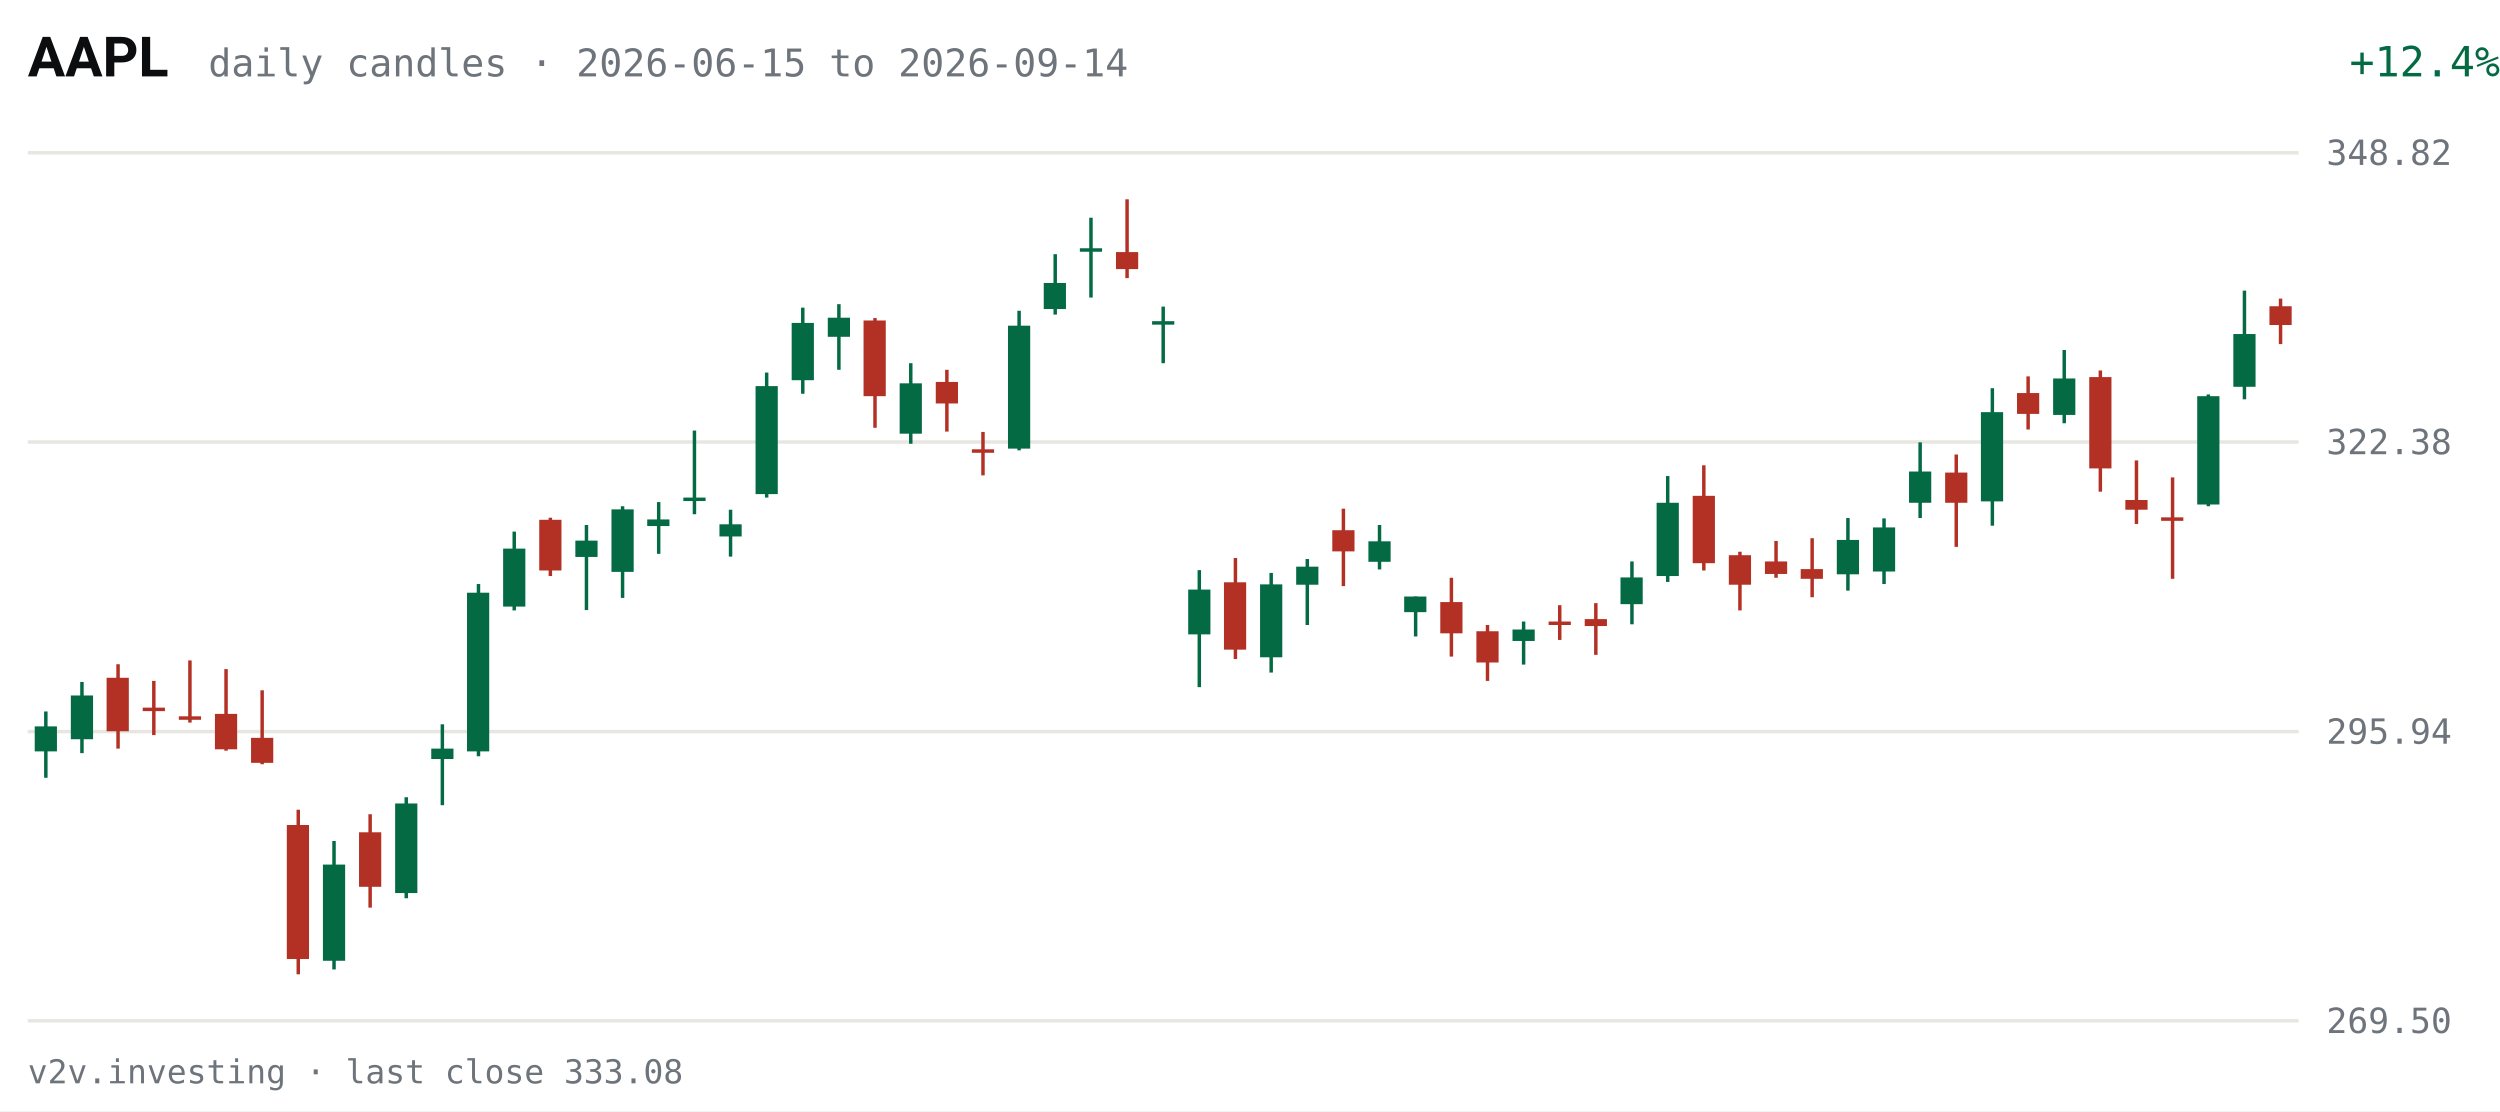
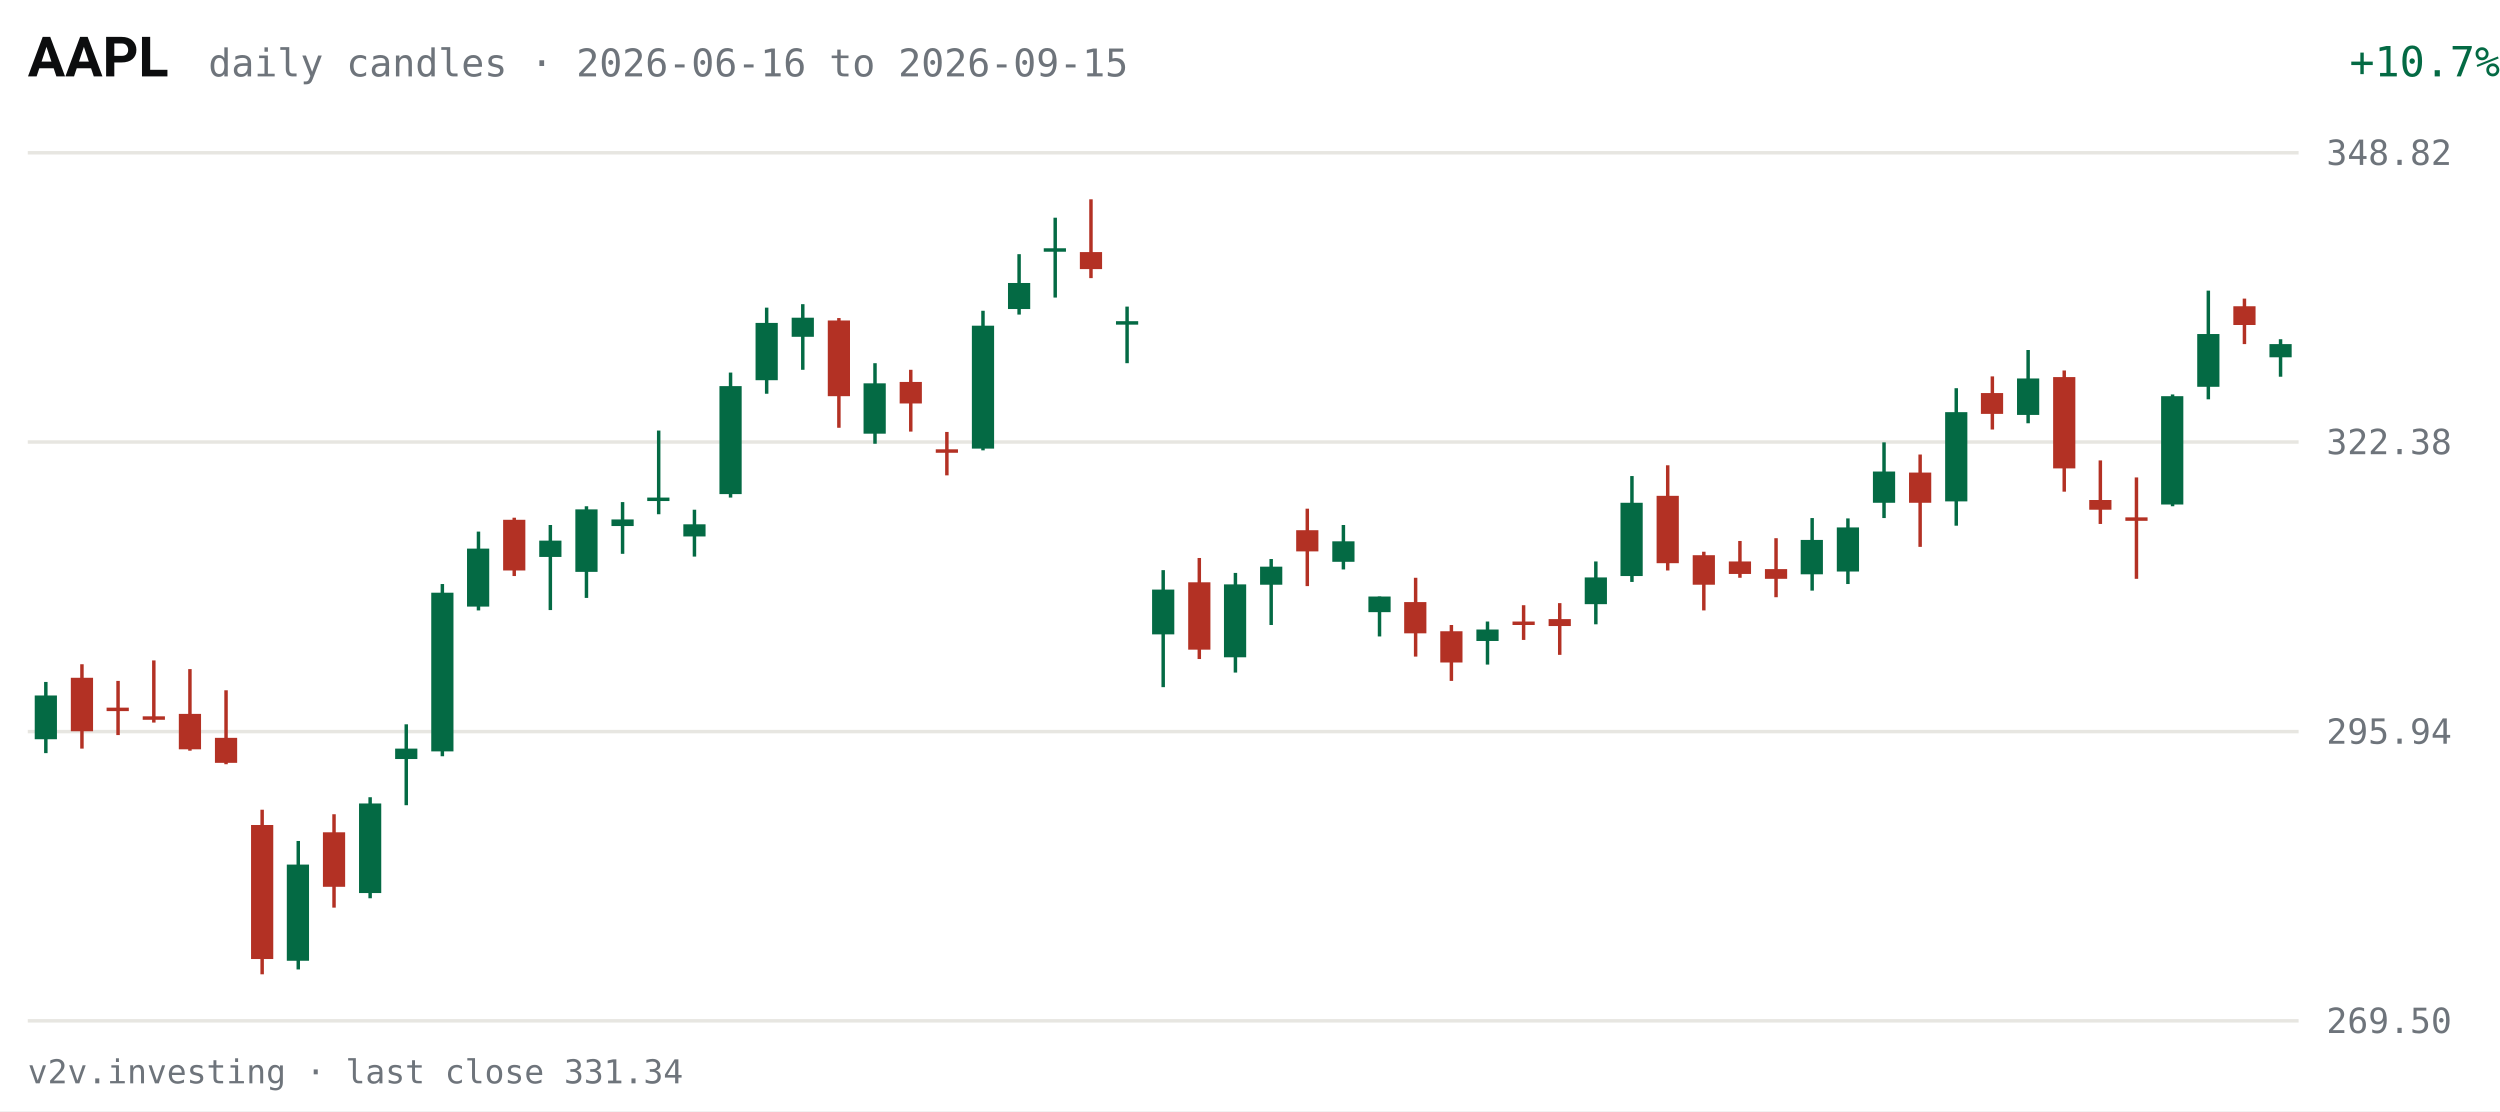
<svg xmlns="http://www.w3.org/2000/svg" viewBox="0 0 720 320" width="720" height="320" role="img" aria-label="AAPL daily candles, last 63 sessions">
  <rect width="720" height="320" fill="#FFFFFF" />
  <text x="8" y="22" fill="#0C0D0E" font-size="16" font-weight="600" font-family="system-ui,-apple-system,Segoe UI,Roboto,sans-serif">AAPL</text>
-   <text x="60" y="22" fill="#6E747B" font-size="11" font-family="ui-monospace,SFMono-Regular,Menlo,Consolas,monospace">daily candles · 2026-06-15 to 2026-09-14</text>
-   <text x="670" y="22" fill="#046A44" font-size="12" text-anchor="end" font-family="ui-monospace,SFMono-Regular,Menlo,Consolas,monospace" transform="translate(50,0)">+12.4%</text>
+   <text x="60" y="22" fill="#6E747B" font-size="11" font-family="ui-monospace,SFMono-Regular,Menlo,Consolas,monospace">daily candles · 2026-06-16 to 2026-09-15</text>
+   <text x="670" y="22" fill="#046A44" font-size="12" text-anchor="end" font-family="ui-monospace,SFMono-Regular,Menlo,Consolas,monospace" transform="translate(50,0)">+10.7%</text>
  <g font-family="ui-monospace,SFMono-Regular,Menlo,Consolas,monospace">
    <line x1="8" y1="294.0" x2="662" y2="294.0" stroke="#E7E6E1" stroke-width="1" />
    <text x="670" y="297.5" fill="#6E747B" font-size="10">269.50</text>
    <line x1="8" y1="210.7" x2="662" y2="210.7" stroke="#E7E6E1" stroke-width="1" />
    <text x="670" y="214.2" fill="#6E747B" font-size="10">295.94</text>
    <line x1="8" y1="127.3" x2="662" y2="127.3" stroke="#E7E6E1" stroke-width="1" />
    <text x="670" y="130.8" fill="#6E747B" font-size="10">322.38</text>
    <line x1="8" y1="44.0" x2="662" y2="44.0" stroke="#E7E6E1" stroke-width="1" />
    <text x="670" y="47.5" fill="#6E747B" font-size="10">348.82</text>
-     <line x1="13.2" y1="204.9" x2="13.2" y2="224.0" stroke="#046A44" stroke-width="1" />
-     <rect x="10.0" y="209.2" width="6.4" height="7.2" fill="#046A44" />
-     <line x1="23.6" y1="196.4" x2="23.6" y2="216.9" stroke="#046A44" stroke-width="1" />
-     <rect x="20.4" y="200.3" width="6.4" height="12.6" fill="#046A44" />
-     <line x1="34.0" y1="191.3" x2="34.0" y2="215.6" stroke="#B33124" stroke-width="1" />
-     <rect x="30.7" y="195.2" width="6.4" height="15.4" fill="#B33124" />
-     <line x1="44.3" y1="196.1" x2="44.3" y2="211.7" stroke="#B33124" stroke-width="1" />
-     <rect x="41.1" y="203.8" width="6.4" height="1.0" fill="#B33124" />
-     <line x1="54.7" y1="190.2" x2="54.7" y2="208.1" stroke="#B33124" stroke-width="1" />
-     <rect x="51.5" y="206.3" width="6.4" height="1.0" fill="#B33124" />
-     <line x1="65.1" y1="192.7" x2="65.1" y2="216.2" stroke="#B33124" stroke-width="1" />
-     <rect x="61.9" y="205.6" width="6.4" height="10.2" fill="#B33124" />
-     <line x1="75.5" y1="198.8" x2="75.5" y2="220.1" stroke="#B33124" stroke-width="1" />
-     <rect x="72.3" y="212.5" width="6.4" height="7.2" fill="#B33124" />
-     <line x1="85.9" y1="233.2" x2="85.9" y2="280.6" stroke="#B33124" stroke-width="1" />
-     <rect x="82.6" y="237.6" width="6.4" height="38.6" fill="#B33124" />
-     <line x1="96.2" y1="242.2" x2="96.2" y2="279.2" stroke="#046A44" stroke-width="1" />
-     <rect x="93.0" y="249.0" width="6.4" height="27.7" fill="#046A44" />
-     <line x1="106.6" y1="234.5" x2="106.6" y2="261.4" stroke="#B33124" stroke-width="1" />
-     <rect x="103.4" y="239.7" width="6.4" height="15.7" fill="#B33124" />
-     <line x1="117.0" y1="229.6" x2="117.0" y2="258.7" stroke="#046A44" stroke-width="1" />
-     <rect x="113.8" y="231.4" width="6.4" height="25.8" fill="#046A44" />
-     <line x1="127.4" y1="208.6" x2="127.4" y2="231.9" stroke="#046A44" stroke-width="1" />
-     <rect x="124.2" y="215.6" width="6.4" height="3.0" fill="#046A44" />
-     <line x1="137.8" y1="168.2" x2="137.8" y2="217.8" stroke="#046A44" stroke-width="1" />
-     <rect x="134.5" y="170.7" width="6.4" height="45.7" fill="#046A44" />
-     <line x1="148.1" y1="153.1" x2="148.1" y2="175.8" stroke="#046A44" stroke-width="1" />
-     <rect x="144.9" y="158.0" width="6.4" height="16.7" fill="#046A44" />
-     <line x1="158.5" y1="149.1" x2="158.5" y2="165.9" stroke="#B33124" stroke-width="1" />
-     <rect x="155.3" y="149.7" width="6.4" height="14.6" fill="#B33124" />
-     <line x1="168.9" y1="151.2" x2="168.9" y2="175.7" stroke="#046A44" stroke-width="1" />
-     <rect x="165.7" y="155.7" width="6.4" height="4.7" fill="#046A44" />
-     <line x1="179.3" y1="145.8" x2="179.3" y2="172.2" stroke="#046A44" stroke-width="1" />
-     <rect x="176.1" y="146.7" width="6.4" height="18.0" fill="#046A44" />
-     <line x1="189.7" y1="144.6" x2="189.7" y2="159.5" stroke="#046A44" stroke-width="1" />
-     <rect x="186.4" y="149.6" width="6.4" height="1.9" fill="#046A44" />
-     <line x1="200.0" y1="124.0" x2="200.0" y2="148.1" stroke="#046A44" stroke-width="1" />
-     <rect x="196.8" y="143.3" width="6.4" height="1.0" fill="#046A44" />
-     <line x1="210.4" y1="146.8" x2="210.4" y2="160.3" stroke="#046A44" stroke-width="1" />
-     <rect x="207.2" y="151.0" width="6.4" height="3.5" fill="#046A44" />
-     <line x1="220.8" y1="107.3" x2="220.8" y2="143.3" stroke="#046A44" stroke-width="1" />
-     <rect x="217.6" y="111.2" width="6.4" height="31.1" fill="#046A44" />
-     <line x1="231.2" y1="88.6" x2="231.2" y2="113.4" stroke="#046A44" stroke-width="1" />
-     <rect x="228.0" y="93.0" width="6.4" height="16.5" fill="#046A44" />
-     <line x1="241.6" y1="87.6" x2="241.6" y2="106.5" stroke="#046A44" stroke-width="1" />
-     <rect x="238.4" y="91.5" width="6.4" height="5.5" fill="#046A44" />
-     <line x1="252.0" y1="91.6" x2="252.0" y2="123.2" stroke="#B33124" stroke-width="1" />
-     <rect x="248.7" y="92.3" width="6.4" height="21.8" fill="#B33124" />
-     <line x1="262.3" y1="104.6" x2="262.3" y2="127.8" stroke="#046A44" stroke-width="1" />
-     <rect x="259.1" y="110.4" width="6.4" height="14.5" fill="#046A44" />
-     <line x1="272.7" y1="106.5" x2="272.7" y2="124.3" stroke="#B33124" stroke-width="1" />
-     <rect x="269.5" y="110.0" width="6.4" height="6.2" fill="#B33124" />
-     <line x1="283.1" y1="124.4" x2="283.1" y2="136.9" stroke="#B33124" stroke-width="1" />
-     <rect x="279.9" y="129.4" width="6.4" height="1.0" fill="#B33124" />
-     <line x1="293.5" y1="89.5" x2="293.5" y2="129.7" stroke="#046A44" stroke-width="1" />
-     <rect x="290.3" y="93.8" width="6.4" height="35.4" fill="#046A44" />
-     <line x1="303.9" y1="73.2" x2="303.9" y2="90.6" stroke="#046A44" stroke-width="1" />
-     <rect x="300.6" y="81.5" width="6.4" height="7.5" fill="#046A44" />
-     <line x1="314.2" y1="62.7" x2="314.2" y2="85.7" stroke="#046A44" stroke-width="1" />
-     <rect x="311.0" y="71.5" width="6.4" height="1.0" fill="#046A44" />
-     <line x1="324.6" y1="57.4" x2="324.6" y2="80.1" stroke="#B33124" stroke-width="1" />
-     <rect x="321.4" y="72.6" width="6.4" height="4.9" fill="#B33124" />
-     <line x1="335.0" y1="88.3" x2="335.0" y2="104.6" stroke="#046A44" stroke-width="1" />
-     <rect x="331.8" y="92.5" width="6.4" height="1.0" fill="#046A44" />
-     <line x1="345.4" y1="164.2" x2="345.4" y2="197.9" stroke="#046A44" stroke-width="1" />
-     <rect x="342.2" y="169.8" width="6.4" height="12.9" fill="#046A44" />
-     <line x1="355.8" y1="160.7" x2="355.8" y2="189.8" stroke="#B33124" stroke-width="1" />
-     <rect x="352.5" y="167.7" width="6.4" height="19.4" fill="#B33124" />
-     <line x1="366.1" y1="165.0" x2="366.1" y2="193.7" stroke="#046A44" stroke-width="1" />
-     <rect x="362.9" y="168.3" width="6.4" height="21.0" fill="#046A44" />
-     <line x1="376.5" y1="161.0" x2="376.5" y2="180.0" stroke="#046A44" stroke-width="1" />
-     <rect x="373.3" y="163.2" width="6.4" height="5.2" fill="#046A44" />
-     <line x1="386.9" y1="146.5" x2="386.9" y2="168.8" stroke="#B33124" stroke-width="1" />
-     <rect x="383.7" y="152.7" width="6.4" height="6.1" fill="#B33124" />
-     <line x1="397.3" y1="151.2" x2="397.3" y2="164.0" stroke="#046A44" stroke-width="1" />
-     <rect x="394.1" y="155.9" width="6.4" height="5.9" fill="#046A44" />
-     <line x1="407.7" y1="171.8" x2="407.7" y2="183.3" stroke="#046A44" stroke-width="1" />
-     <rect x="404.4" y="171.8" width="6.4" height="4.5" fill="#046A44" />
-     <line x1="418.0" y1="166.4" x2="418.0" y2="189.1" stroke="#B33124" stroke-width="1" />
-     <rect x="414.8" y="173.4" width="6.4" height="9.0" fill="#B33124" />
-     <line x1="428.4" y1="180.0" x2="428.4" y2="196.1" stroke="#B33124" stroke-width="1" />
-     <rect x="425.2" y="181.8" width="6.4" height="9.0" fill="#B33124" />
-     <line x1="438.8" y1="179.0" x2="438.8" y2="191.4" stroke="#046A44" stroke-width="1" />
-     <rect x="435.6" y="181.3" width="6.4" height="3.3" fill="#046A44" />
-     <line x1="449.2" y1="174.3" x2="449.2" y2="184.3" stroke="#B33124" stroke-width="1" />
-     <rect x="446.0" y="179.0" width="6.4" height="1.0" fill="#B33124" />
-     <line x1="459.6" y1="173.7" x2="459.6" y2="188.6" stroke="#B33124" stroke-width="1" />
-     <rect x="456.4" y="178.3" width="6.4" height="2.0" fill="#B33124" />
-     <line x1="470.0" y1="161.7" x2="470.0" y2="179.8" stroke="#046A44" stroke-width="1" />
-     <rect x="466.7" y="166.3" width="6.4" height="7.7" fill="#046A44" />
-     <line x1="480.3" y1="137.1" x2="480.3" y2="167.6" stroke="#046A44" stroke-width="1" />
-     <rect x="477.1" y="144.8" width="6.4" height="21.1" fill="#046A44" />
-     <line x1="490.7" y1="134.0" x2="490.7" y2="164.3" stroke="#B33124" stroke-width="1" />
-     <rect x="487.5" y="142.8" width="6.4" height="19.4" fill="#B33124" />
-     <line x1="501.1" y1="158.9" x2="501.1" y2="175.8" stroke="#B33124" stroke-width="1" />
-     <rect x="497.9" y="159.9" width="6.4" height="8.5" fill="#B33124" />
-     <line x1="511.5" y1="155.8" x2="511.5" y2="166.4" stroke="#B33124" stroke-width="1" />
-     <rect x="508.3" y="161.7" width="6.4" height="3.6" fill="#B33124" />
-     <line x1="521.9" y1="155.0" x2="521.9" y2="172.0" stroke="#B33124" stroke-width="1" />
-     <rect x="518.6" y="163.9" width="6.4" height="2.8" fill="#B33124" />
-     <line x1="532.2" y1="149.2" x2="532.2" y2="170.1" stroke="#046A44" stroke-width="1" />
-     <rect x="529.0" y="155.5" width="6.4" height="9.9" fill="#046A44" />
-     <line x1="542.6" y1="149.3" x2="542.6" y2="168.2" stroke="#046A44" stroke-width="1" />
-     <rect x="539.4" y="151.9" width="6.4" height="12.7" fill="#046A44" />
-     <line x1="553.0" y1="127.4" x2="553.0" y2="149.2" stroke="#046A44" stroke-width="1" />
-     <rect x="549.8" y="135.8" width="6.4" height="9.0" fill="#046A44" />
-     <line x1="563.4" y1="130.9" x2="563.4" y2="157.5" stroke="#B33124" stroke-width="1" />
-     <rect x="560.2" y="136.1" width="6.4" height="8.7" fill="#B33124" />
-     <line x1="573.8" y1="111.8" x2="573.8" y2="151.4" stroke="#046A44" stroke-width="1" />
-     <rect x="570.5" y="118.7" width="6.4" height="25.7" fill="#046A44" />
-     <line x1="584.1" y1="108.4" x2="584.1" y2="123.7" stroke="#B33124" stroke-width="1" />
-     <rect x="580.9" y="113.2" width="6.4" height="6.0" fill="#B33124" />
-     <line x1="594.5" y1="100.8" x2="594.5" y2="121.9" stroke="#046A44" stroke-width="1" />
-     <rect x="591.3" y="109.0" width="6.4" height="10.5" fill="#046A44" />
-     <line x1="604.9" y1="106.7" x2="604.9" y2="141.6" stroke="#B33124" stroke-width="1" />
-     <rect x="601.7" y="108.6" width="6.4" height="26.3" fill="#B33124" />
-     <line x1="615.3" y1="132.6" x2="615.3" y2="150.9" stroke="#B33124" stroke-width="1" />
-     <rect x="612.1" y="144.0" width="6.4" height="2.8" fill="#B33124" />
-     <line x1="625.7" y1="137.5" x2="625.7" y2="166.7" stroke="#B33124" stroke-width="1" />
-     <rect x="622.4" y="149.0" width="6.4" height="1.0" fill="#B33124" />
-     <line x1="636.0" y1="113.6" x2="636.0" y2="145.8" stroke="#046A44" stroke-width="1" />
-     <rect x="632.8" y="114.1" width="6.4" height="31.2" fill="#046A44" />
-     <line x1="646.4" y1="83.7" x2="646.4" y2="115.0" stroke="#046A44" stroke-width="1" />
-     <rect x="643.2" y="96.2" width="6.4" height="15.2" fill="#046A44" />
-     <line x1="656.8" y1="86.0" x2="656.8" y2="99.1" stroke="#B33124" stroke-width="1" />
-     <rect x="653.6" y="88.2" width="6.4" height="5.4" fill="#B33124" />
+     <line x1="13.2" y1="196.4" x2="13.2" y2="216.9" stroke="#046A44" stroke-width="1" />
+     <rect x="10.0" y="200.3" width="6.4" height="12.6" fill="#046A44" />
+     <line x1="23.6" y1="191.3" x2="23.6" y2="215.6" stroke="#B33124" stroke-width="1" />
+     <rect x="20.4" y="195.2" width="6.4" height="15.4" fill="#B33124" />
+     <line x1="34.0" y1="196.1" x2="34.0" y2="211.7" stroke="#B33124" stroke-width="1" />
+     <rect x="30.7" y="203.8" width="6.4" height="1.0" fill="#B33124" />
+     <line x1="44.3" y1="190.2" x2="44.3" y2="208.1" stroke="#B33124" stroke-width="1" />
+     <rect x="41.1" y="206.3" width="6.4" height="1.0" fill="#B33124" />
+     <line x1="54.7" y1="192.7" x2="54.7" y2="216.2" stroke="#B33124" stroke-width="1" />
+     <rect x="51.5" y="205.6" width="6.4" height="10.2" fill="#B33124" />
+     <line x1="65.1" y1="198.8" x2="65.1" y2="220.1" stroke="#B33124" stroke-width="1" />
+     <rect x="61.9" y="212.5" width="6.4" height="7.2" fill="#B33124" />
+     <line x1="75.5" y1="233.2" x2="75.5" y2="280.6" stroke="#B33124" stroke-width="1" />
+     <rect x="72.3" y="237.6" width="6.4" height="38.6" fill="#B33124" />
+     <line x1="85.9" y1="242.2" x2="85.9" y2="279.2" stroke="#046A44" stroke-width="1" />
+     <rect x="82.6" y="249.0" width="6.4" height="27.7" fill="#046A44" />
+     <line x1="96.2" y1="234.5" x2="96.2" y2="261.4" stroke="#B33124" stroke-width="1" />
+     <rect x="93.0" y="239.7" width="6.4" height="15.7" fill="#B33124" />
+     <line x1="106.6" y1="229.6" x2="106.6" y2="258.7" stroke="#046A44" stroke-width="1" />
+     <rect x="103.4" y="231.4" width="6.4" height="25.8" fill="#046A44" />
+     <line x1="117.0" y1="208.6" x2="117.0" y2="231.9" stroke="#046A44" stroke-width="1" />
+     <rect x="113.8" y="215.6" width="6.4" height="3.0" fill="#046A44" />
+     <line x1="127.4" y1="168.2" x2="127.4" y2="217.8" stroke="#046A44" stroke-width="1" />
+     <rect x="124.2" y="170.7" width="6.4" height="45.7" fill="#046A44" />
+     <line x1="137.8" y1="153.1" x2="137.8" y2="175.8" stroke="#046A44" stroke-width="1" />
+     <rect x="134.5" y="158.0" width="6.4" height="16.7" fill="#046A44" />
+     <line x1="148.1" y1="149.1" x2="148.1" y2="165.9" stroke="#B33124" stroke-width="1" />
+     <rect x="144.9" y="149.7" width="6.4" height="14.6" fill="#B33124" />
+     <line x1="158.5" y1="151.2" x2="158.5" y2="175.7" stroke="#046A44" stroke-width="1" />
+     <rect x="155.3" y="155.7" width="6.4" height="4.7" fill="#046A44" />
+     <line x1="168.9" y1="145.8" x2="168.9" y2="172.2" stroke="#046A44" stroke-width="1" />
+     <rect x="165.7" y="146.7" width="6.4" height="18.0" fill="#046A44" />
+     <line x1="179.3" y1="144.6" x2="179.3" y2="159.5" stroke="#046A44" stroke-width="1" />
+     <rect x="176.1" y="149.6" width="6.4" height="1.9" fill="#046A44" />
+     <line x1="189.7" y1="124.0" x2="189.7" y2="148.1" stroke="#046A44" stroke-width="1" />
+     <rect x="186.4" y="143.3" width="6.4" height="1.0" fill="#046A44" />
+     <line x1="200.0" y1="146.8" x2="200.0" y2="160.3" stroke="#046A44" stroke-width="1" />
+     <rect x="196.8" y="151.0" width="6.4" height="3.5" fill="#046A44" />
+     <line x1="210.4" y1="107.3" x2="210.4" y2="143.3" stroke="#046A44" stroke-width="1" />
+     <rect x="207.2" y="111.2" width="6.4" height="31.1" fill="#046A44" />
+     <line x1="220.8" y1="88.6" x2="220.8" y2="113.4" stroke="#046A44" stroke-width="1" />
+     <rect x="217.6" y="93.0" width="6.4" height="16.5" fill="#046A44" />
+     <line x1="231.2" y1="87.6" x2="231.2" y2="106.5" stroke="#046A44" stroke-width="1" />
+     <rect x="228.0" y="91.5" width="6.4" height="5.5" fill="#046A44" />
+     <line x1="241.6" y1="91.6" x2="241.6" y2="123.2" stroke="#B33124" stroke-width="1" />
+     <rect x="238.4" y="92.3" width="6.4" height="21.8" fill="#B33124" />
+     <line x1="252.0" y1="104.6" x2="252.0" y2="127.8" stroke="#046A44" stroke-width="1" />
+     <rect x="248.7" y="110.4" width="6.4" height="14.5" fill="#046A44" />
+     <line x1="262.3" y1="106.5" x2="262.3" y2="124.3" stroke="#B33124" stroke-width="1" />
+     <rect x="259.1" y="110.0" width="6.4" height="6.2" fill="#B33124" />
+     <line x1="272.7" y1="124.4" x2="272.7" y2="136.9" stroke="#B33124" stroke-width="1" />
+     <rect x="269.5" y="129.4" width="6.4" height="1.0" fill="#B33124" />
+     <line x1="283.1" y1="89.5" x2="283.1" y2="129.7" stroke="#046A44" stroke-width="1" />
+     <rect x="279.9" y="93.8" width="6.4" height="35.4" fill="#046A44" />
+     <line x1="293.5" y1="73.2" x2="293.5" y2="90.6" stroke="#046A44" stroke-width="1" />
+     <rect x="290.3" y="81.5" width="6.4" height="7.5" fill="#046A44" />
+     <line x1="303.9" y1="62.7" x2="303.9" y2="85.7" stroke="#046A44" stroke-width="1" />
+     <rect x="300.6" y="71.5" width="6.4" height="1.0" fill="#046A44" />
+     <line x1="314.2" y1="57.4" x2="314.2" y2="80.1" stroke="#B33124" stroke-width="1" />
+     <rect x="311.0" y="72.6" width="6.4" height="4.9" fill="#B33124" />
+     <line x1="324.6" y1="88.3" x2="324.6" y2="104.6" stroke="#046A44" stroke-width="1" />
+     <rect x="321.4" y="92.5" width="6.4" height="1.0" fill="#046A44" />
+     <line x1="335.0" y1="164.2" x2="335.0" y2="197.9" stroke="#046A44" stroke-width="1" />
+     <rect x="331.8" y="169.8" width="6.4" height="12.9" fill="#046A44" />
+     <line x1="345.4" y1="160.7" x2="345.4" y2="189.8" stroke="#B33124" stroke-width="1" />
+     <rect x="342.2" y="167.7" width="6.4" height="19.4" fill="#B33124" />
+     <line x1="355.8" y1="165.0" x2="355.8" y2="193.7" stroke="#046A44" stroke-width="1" />
+     <rect x="352.5" y="168.3" width="6.4" height="21.0" fill="#046A44" />
+     <line x1="366.1" y1="161.0" x2="366.1" y2="180.0" stroke="#046A44" stroke-width="1" />
+     <rect x="362.9" y="163.2" width="6.4" height="5.2" fill="#046A44" />
+     <line x1="376.5" y1="146.5" x2="376.5" y2="168.8" stroke="#B33124" stroke-width="1" />
+     <rect x="373.3" y="152.7" width="6.4" height="6.1" fill="#B33124" />
+     <line x1="386.9" y1="151.2" x2="386.9" y2="164.0" stroke="#046A44" stroke-width="1" />
+     <rect x="383.7" y="155.9" width="6.4" height="5.9" fill="#046A44" />
+     <line x1="397.3" y1="171.8" x2="397.3" y2="183.3" stroke="#046A44" stroke-width="1" />
+     <rect x="394.1" y="171.8" width="6.4" height="4.5" fill="#046A44" />
+     <line x1="407.7" y1="166.4" x2="407.7" y2="189.1" stroke="#B33124" stroke-width="1" />
+     <rect x="404.4" y="173.4" width="6.4" height="9.0" fill="#B33124" />
+     <line x1="418.0" y1="180.0" x2="418.0" y2="196.1" stroke="#B33124" stroke-width="1" />
+     <rect x="414.8" y="181.8" width="6.4" height="9.0" fill="#B33124" />
+     <line x1="428.4" y1="179.0" x2="428.4" y2="191.4" stroke="#046A44" stroke-width="1" />
+     <rect x="425.2" y="181.3" width="6.4" height="3.3" fill="#046A44" />
+     <line x1="438.8" y1="174.3" x2="438.8" y2="184.3" stroke="#B33124" stroke-width="1" />
+     <rect x="435.6" y="179.0" width="6.4" height="1.0" fill="#B33124" />
+     <line x1="449.2" y1="173.7" x2="449.2" y2="188.6" stroke="#B33124" stroke-width="1" />
+     <rect x="446.0" y="178.3" width="6.4" height="2.0" fill="#B33124" />
+     <line x1="459.6" y1="161.7" x2="459.6" y2="179.8" stroke="#046A44" stroke-width="1" />
+     <rect x="456.4" y="166.3" width="6.4" height="7.7" fill="#046A44" />
+     <line x1="470.0" y1="137.1" x2="470.0" y2="167.6" stroke="#046A44" stroke-width="1" />
+     <rect x="466.7" y="144.8" width="6.4" height="21.1" fill="#046A44" />
+     <line x1="480.3" y1="134.0" x2="480.3" y2="164.3" stroke="#B33124" stroke-width="1" />
+     <rect x="477.1" y="142.8" width="6.4" height="19.4" fill="#B33124" />
+     <line x1="490.7" y1="158.9" x2="490.7" y2="175.8" stroke="#B33124" stroke-width="1" />
+     <rect x="487.5" y="159.9" width="6.4" height="8.5" fill="#B33124" />
+     <line x1="501.1" y1="155.8" x2="501.1" y2="166.4" stroke="#B33124" stroke-width="1" />
+     <rect x="497.9" y="161.7" width="6.4" height="3.6" fill="#B33124" />
+     <line x1="511.5" y1="155.0" x2="511.5" y2="172.0" stroke="#B33124" stroke-width="1" />
+     <rect x="508.3" y="163.9" width="6.4" height="2.8" fill="#B33124" />
+     <line x1="521.9" y1="149.2" x2="521.9" y2="170.1" stroke="#046A44" stroke-width="1" />
+     <rect x="518.6" y="155.5" width="6.4" height="9.9" fill="#046A44" />
+     <line x1="532.2" y1="149.3" x2="532.2" y2="168.2" stroke="#046A44" stroke-width="1" />
+     <rect x="529.0" y="151.9" width="6.4" height="12.7" fill="#046A44" />
+     <line x1="542.6" y1="127.4" x2="542.6" y2="149.2" stroke="#046A44" stroke-width="1" />
+     <rect x="539.4" y="135.8" width="6.4" height="9.0" fill="#046A44" />
+     <line x1="553.0" y1="130.9" x2="553.0" y2="157.5" stroke="#B33124" stroke-width="1" />
+     <rect x="549.8" y="136.1" width="6.4" height="8.7" fill="#B33124" />
+     <line x1="563.4" y1="111.8" x2="563.4" y2="151.4" stroke="#046A44" stroke-width="1" />
+     <rect x="560.2" y="118.7" width="6.4" height="25.7" fill="#046A44" />
+     <line x1="573.8" y1="108.4" x2="573.8" y2="123.7" stroke="#B33124" stroke-width="1" />
+     <rect x="570.5" y="113.2" width="6.4" height="6.0" fill="#B33124" />
+     <line x1="584.1" y1="100.8" x2="584.1" y2="121.9" stroke="#046A44" stroke-width="1" />
+     <rect x="580.9" y="109.0" width="6.4" height="10.5" fill="#046A44" />
+     <line x1="594.5" y1="106.7" x2="594.5" y2="141.6" stroke="#B33124" stroke-width="1" />
+     <rect x="591.3" y="108.6" width="6.4" height="26.3" fill="#B33124" />
+     <line x1="604.9" y1="132.6" x2="604.9" y2="150.9" stroke="#B33124" stroke-width="1" />
+     <rect x="601.7" y="144.0" width="6.4" height="2.8" fill="#B33124" />
+     <line x1="615.3" y1="137.5" x2="615.3" y2="166.7" stroke="#B33124" stroke-width="1" />
+     <rect x="612.1" y="149.0" width="6.4" height="1.0" fill="#B33124" />
+     <line x1="625.7" y1="113.6" x2="625.7" y2="145.8" stroke="#046A44" stroke-width="1" />
+     <rect x="622.4" y="114.1" width="6.4" height="31.2" fill="#046A44" />
+     <line x1="636.0" y1="83.7" x2="636.0" y2="115.0" stroke="#046A44" stroke-width="1" />
+     <rect x="632.8" y="96.2" width="6.4" height="15.2" fill="#046A44" />
+     <line x1="646.4" y1="86.0" x2="646.4" y2="99.1" stroke="#B33124" stroke-width="1" />
+     <rect x="643.2" y="88.2" width="6.4" height="5.4" fill="#B33124" />
+     <line x1="656.8" y1="97.7" x2="656.8" y2="108.5" stroke="#046A44" stroke-width="1" />
+     <rect x="653.6" y="99.1" width="6.4" height="3.8" fill="#046A44" />
  </g>
-   <text x="8" y="312" fill="#6E747B" font-size="9.5" font-family="ui-monospace,SFMono-Regular,Menlo,Consolas,monospace">v2v.investing · last close 333.08</text>
+   <text x="8" y="312" fill="#6E747B" font-size="9.5" font-family="ui-monospace,SFMono-Regular,Menlo,Consolas,monospace">v2v.investing · last close 331.34</text>
</svg>
